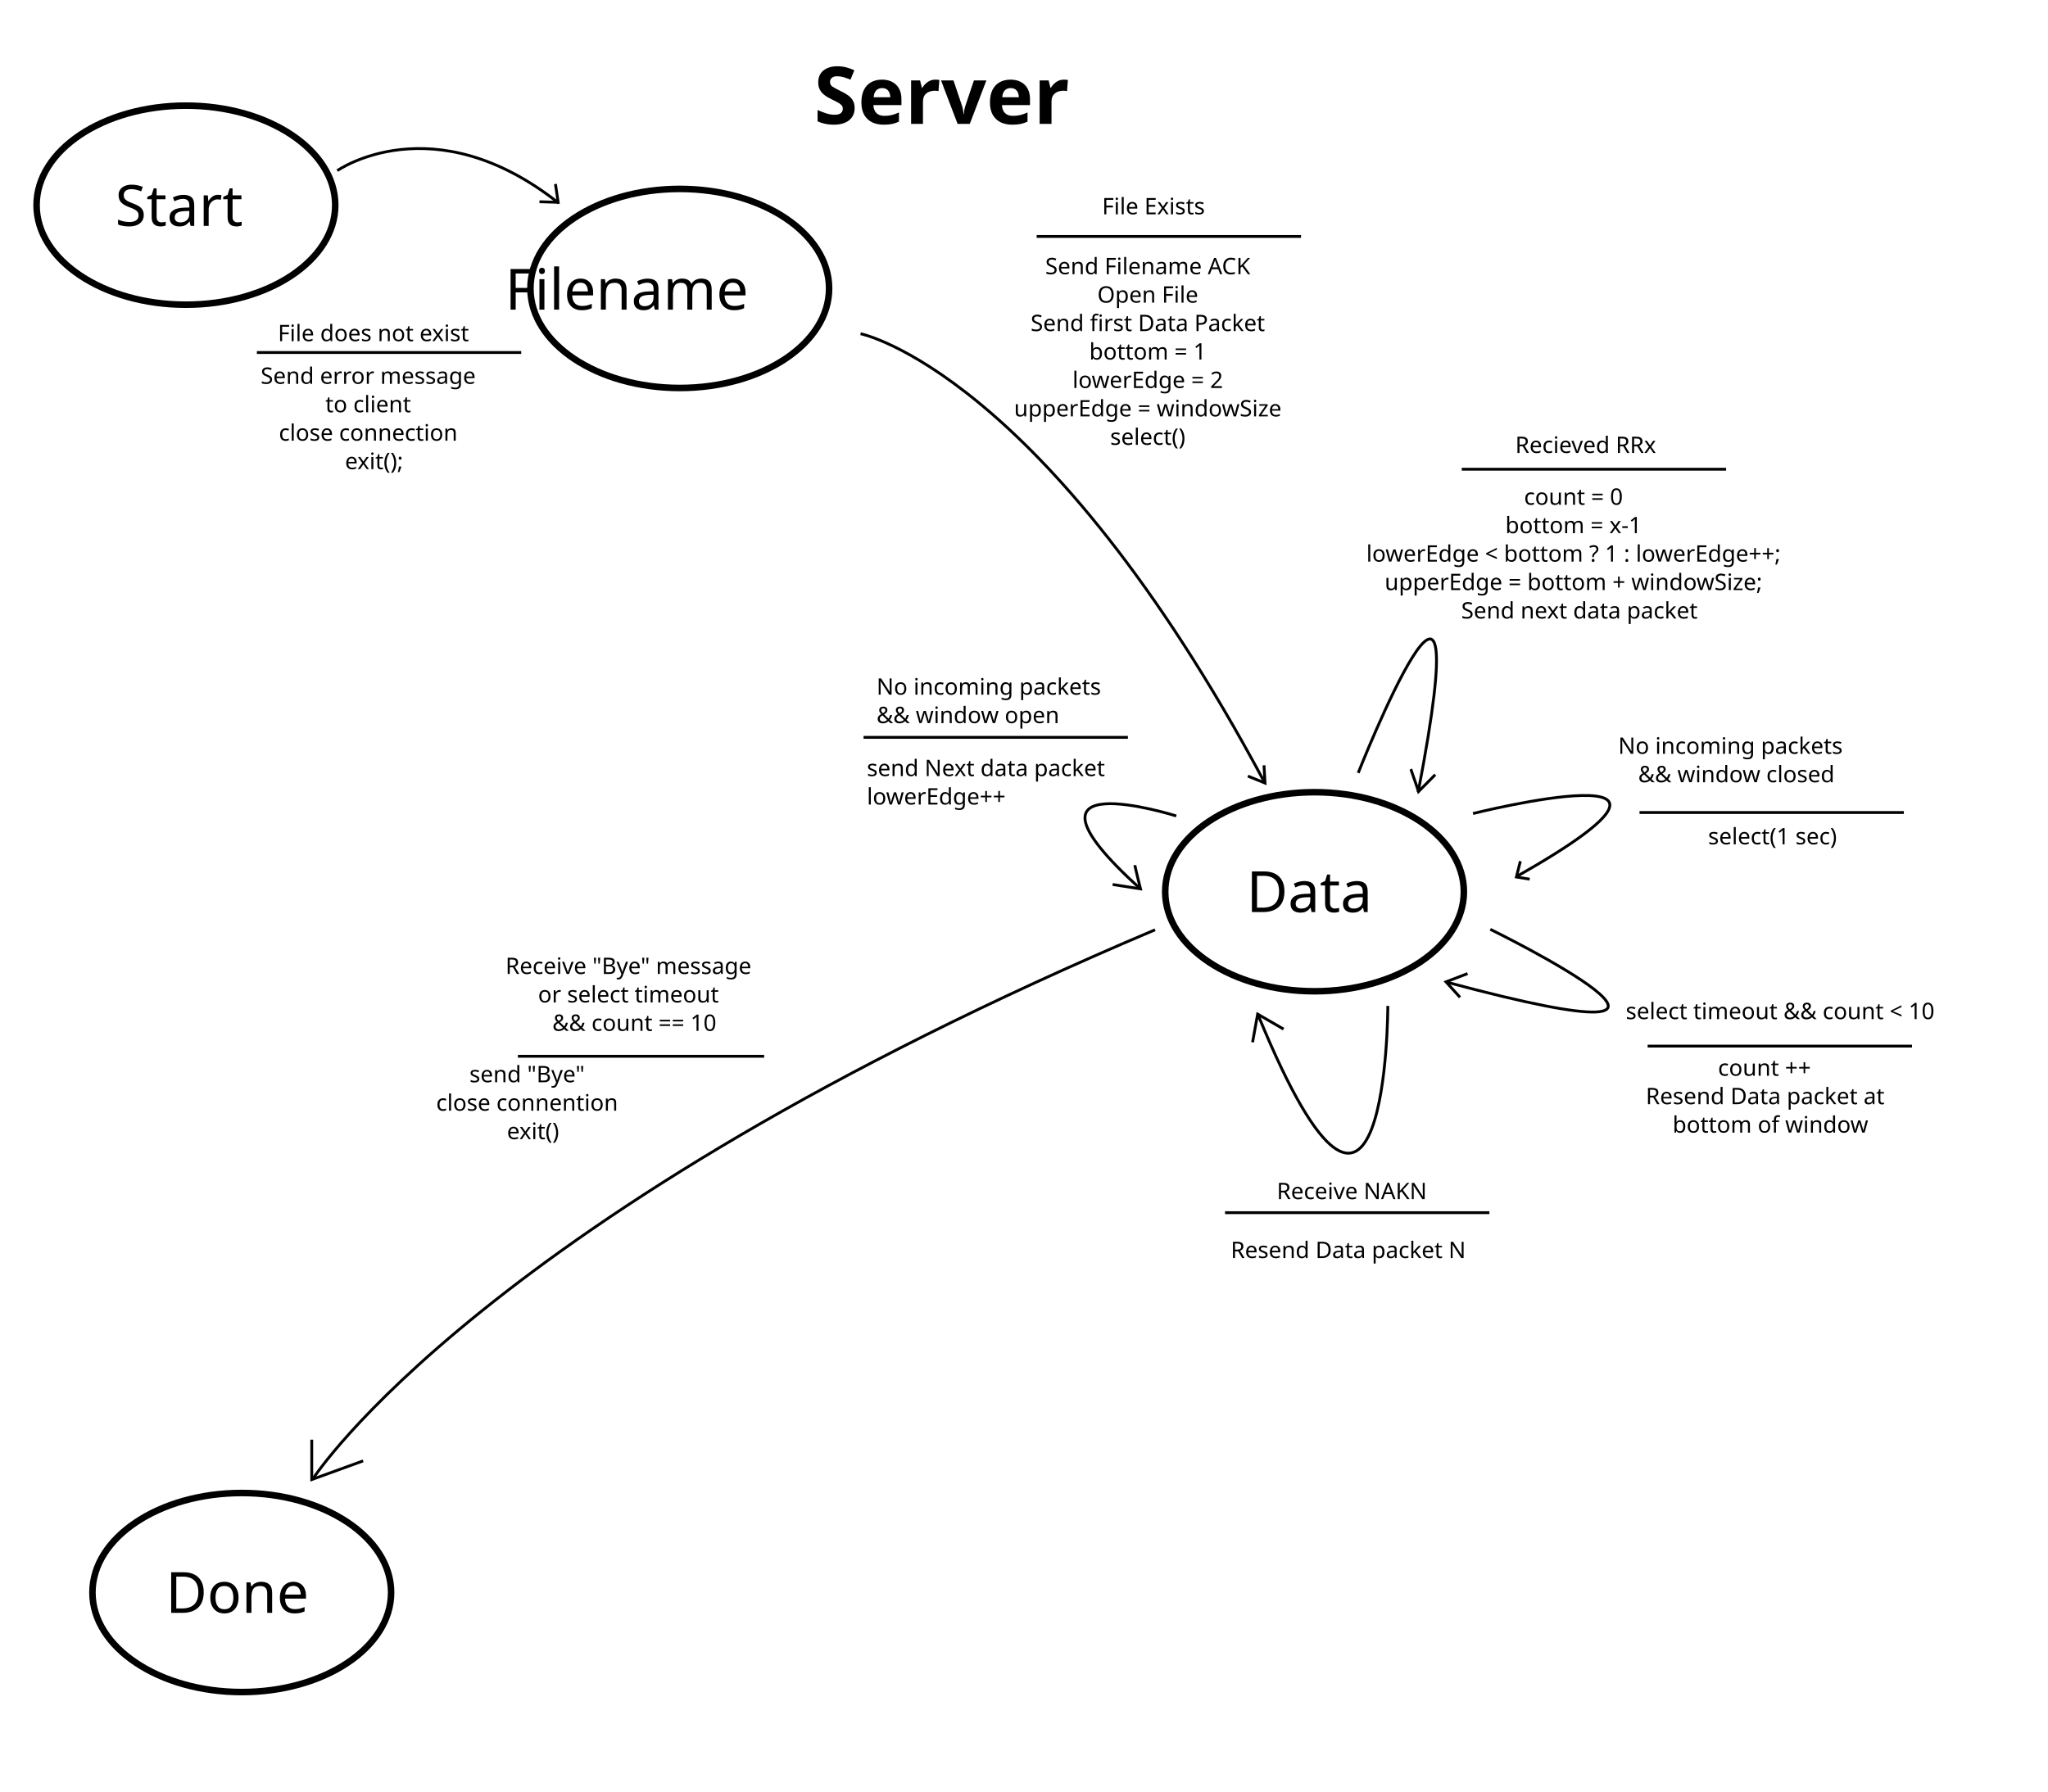
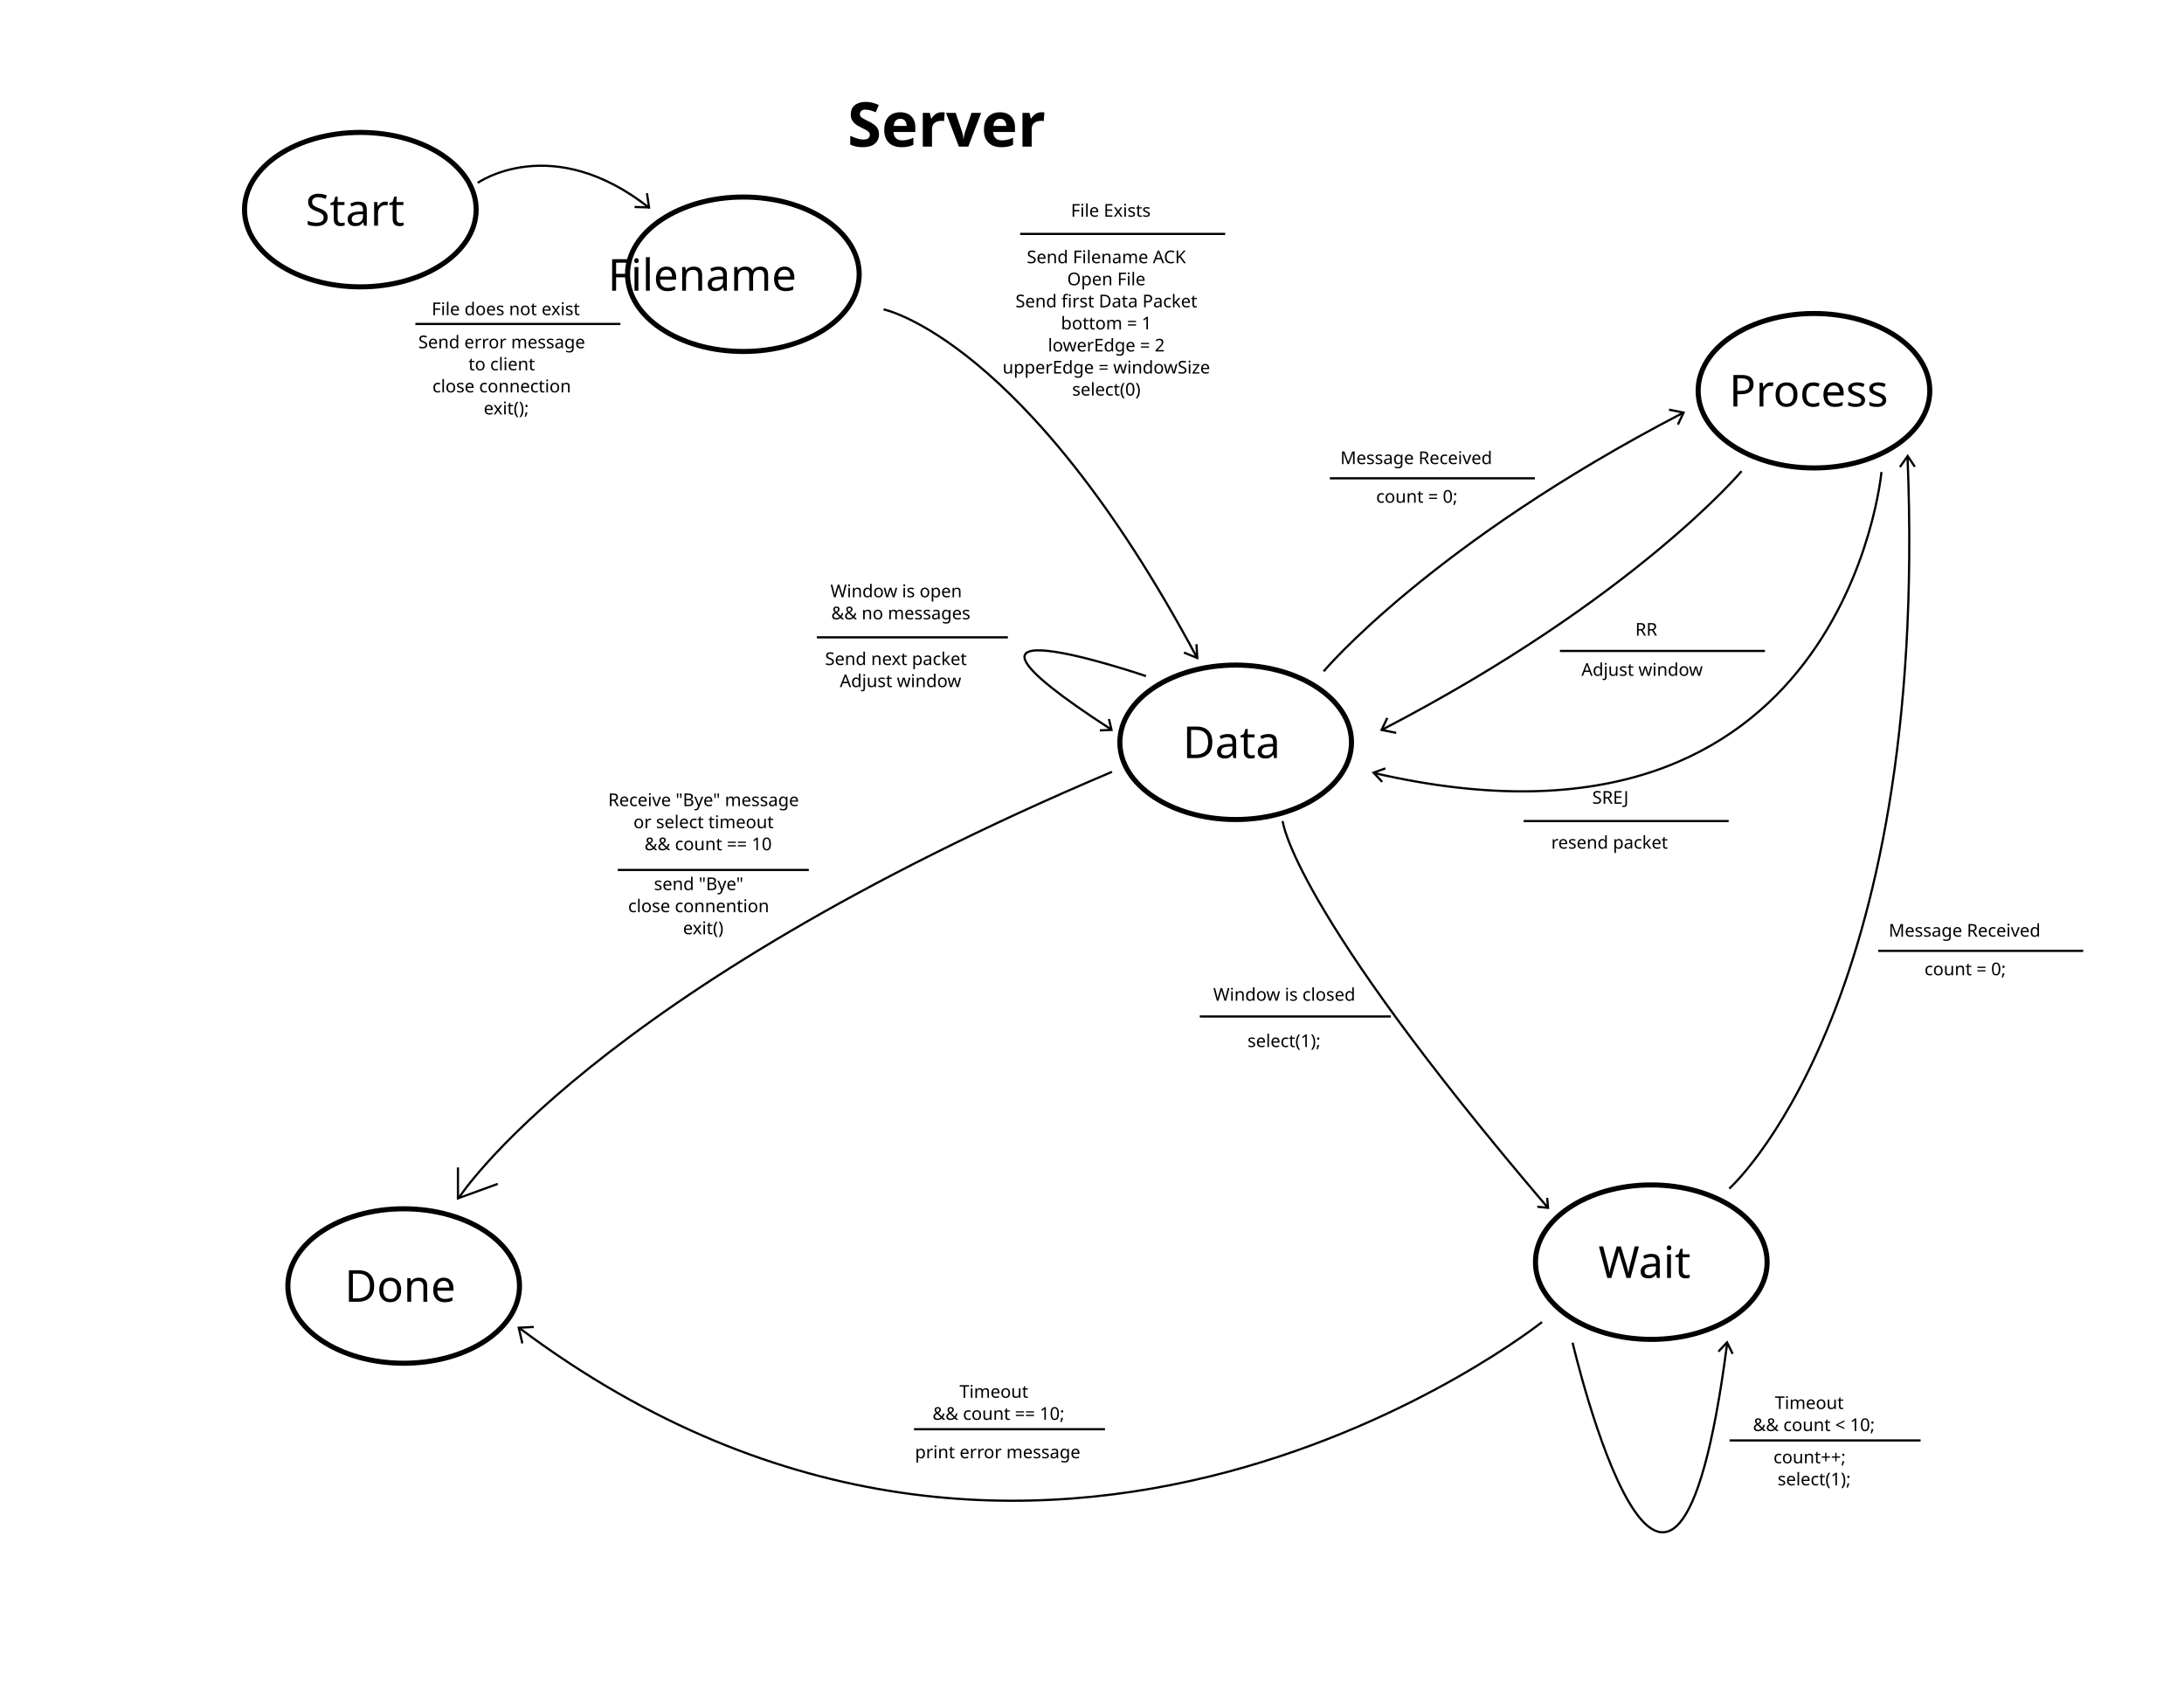
- <svg xmlns="http://www.w3.org/2000/svg" width="720" height="630" id="svg3450" version="1.1">
+ <svg xmlns="http://www.w3.org/2000/svg" width="990" height="765" id="svg3450" version="1.1">
  <defs id="defs3452" />
-   <g id="layer1" transform="translate(0,-422.362)">
-     <g id="g4341" transform="translate(-26.42857,11.42857)">
+   <g id="layer1" transform="translate(0,-287.362)">
+     <g id="g4341" transform="translate(71.55623,-100.6984)">
      <text id="text3458" y="490.357" x="66.918" style="font-size:20px;font-style:normal;font-weight:normal;line-height:125%;letter-spacing:0px;word-spacing:0px;fill:#000000;fill-opacity:1;stroke:none;font-family:Sans" xml:space="preserve">
        <tspan id="tspan3462" y="490.357" x="66.918">Start</tspan>
      </text>
      <path transform="translate(-30.71429,195.9334)" d="m 175,287.143 c 0,19.33 -23.505,35 -52.5,35 -28.995,0 -52.5,-15.67 -52.5,-35 0,-19.33 23.505,-35 52.5,-35 28.995,0 52.5,15.67 52.5,35 z" id="path4260" style="fill:none;stroke:#000000;stroke-width:2.3;stroke-miterlimit:4;stroke-opacity:1;stroke-dasharray:none;stroke-dashoffset:0" />
    </g>
-     <g id="g4331" transform="translate(-252.1429,-40.71429)">
+     <g id="g4331" transform="translate(-154.1581,-152.8412)">
      <text id="text3466" y="571.961" x="490.674" style="font-size:20px;font-style:normal;font-weight:normal;text-align:center;line-height:125%;letter-spacing:0px;word-spacing:0px;text-anchor:middle;fill:#000000;fill-opacity:1;stroke:none;font-family:Sans" xml:space="preserve">
        <tspan id="tspan3470" y="571.961" x="490.674">Filename</tspan>
      </text>
      <path transform="translate(368.6229,277.362)" d="m 175,287.143 c 0,19.33 -23.505,35 -52.5,35 -28.995,0 -52.5,-15.67 -52.5,-35 0,-19.33 23.505,-35 52.5,-35 28.995,0 52.5,15.67 52.5,35 z" id="path4260-1" style="fill:none;stroke:#000000;stroke-width:2.3;stroke-miterlimit:4;stroke-opacity:1;stroke-dasharray:none;stroke-dashoffset:0" />
    </g>
-     <g id="g4326" transform="translate(-59.28571,-61.42857)">
+     <g id="g4326" transform="translate(38.69908,-173.5555)">
      <text id="text3472" y="804.51" x="497.473" style="font-size:20px;font-style:normal;font-weight:normal;line-height:125%;letter-spacing:0px;word-spacing:0px;fill:#000000;fill-opacity:1;stroke:none;font-family:Sans" xml:space="preserve">
        <tspan y="804.51" x="497.473" id="tspan3474">Data</tspan>
      </text>
      <path transform="translate(398.9286,510.2192)" d="m 175,287.143 c 0,19.33 -23.505,35 -52.5,35 -28.995,0 -52.5,-15.67 -52.5,-35 0,-19.33 23.505,-35 52.5,-35 28.995,0 52.5,15.67 52.5,35 z" id="path4260-4" style="fill:none;stroke:#000000;stroke-width:2.3;stroke-miterlimit:4;stroke-opacity:1;stroke-dasharray:none;stroke-dashoffset:0" />
    </g>
-     <g id="g4316" transform="translate(-4.285712,-1.428572)">
+     <g id="g4316" transform="translate(93.69908,-113.5555)">
      <text id="text3486" y="990.939" x="62.528" style="font-size:20px;font-style:normal;font-weight:normal;line-height:125%;letter-spacing:0px;word-spacing:0px;fill:#000000;fill-opacity:1;stroke:none;font-family:Sans" xml:space="preserve">
        <tspan y="990.939" x="62.528" id="tspan3488">Done</tspan>
      </text>
      <path transform="translate(-33.21429,696.6477)" d="m 175,287.143 c 0,19.33 -23.505,35 -52.5,35 -28.995,0 -52.5,-15.67 -52.5,-35 0,-19.33 23.505,-35 52.5,-35 28.995,0 52.5,15.67 52.5,35 z" id="path4260-5" style="fill:none;stroke:#000000;stroke-width:2.3;stroke-miterlimit:4;stroke-opacity:1;stroke-dasharray:none;stroke-dashoffset:0" />
    </g>
    <text xml:space="preserve" style="font-size:11px;font-style:normal;font-weight:normal;line-height:125%;letter-spacing:0px;word-spacing:0px;fill:#000000;fill-opacity:1;stroke:none;font-family:Sans" x="312.143" y="120" id="text4346" transform="translate(0,422.362)">
      <tspan id="tspan4348" x="312.143" y="120" />
    </text>
-     <path style="fill:none;stroke:#000000;stroke-width:1px;stroke-linecap:butt;stroke-linejoin:miter;stroke-opacity:1" d="m 118.571,60 c 0,0 33.571,-23.571 77.857,11.429" id="path5277" transform="translate(0,422.362)" />
-     <path style="fill:none;stroke:#000000;stroke-width:1px;stroke-linecap:butt;stroke-linejoin:miter;stroke-opacity:1" d="m 195.275,64.693 0.947,6.44 -6.566,-0.189" id="path5279" transform="translate(0,422.362)" />
-     <text xml:space="preserve" style="font-size:8px;font-style:normal;font-weight:normal;text-align:center;line-height:125%;letter-spacing:0px;word-spacing:0px;text-anchor:middle;fill:#000000;fill-opacity:1;stroke:none;font-family:Sans" x="136.478" y="542.334" id="text5281">
-       <tspan id="tspan5283" x="136.478" y="542.334">File does not exist</tspan>
+     <path style="fill:none;stroke:#000000;stroke-width:1px;stroke-linecap:butt;stroke-linejoin:miter;stroke-opacity:1" d="m 216.556,370.235 c 0,0 33.571,-23.571 77.857,11.429" id="path5277" />
+     <path style="fill:none;stroke:#000000;stroke-width:1px;stroke-linecap:butt;stroke-linejoin:miter;stroke-opacity:1" d="m 293.26,374.928 0.947,6.44 -6.566,-0.189" id="path5279" />
+     <text xml:space="preserve" style="font-size:8px;font-style:normal;font-weight:normal;text-align:center;line-height:125%;letter-spacing:0px;word-spacing:0px;text-anchor:middle;fill:#000000;fill-opacity:1;stroke:none;font-family:Sans" x="234.463" y="430.207" id="text5281">
+       <tspan id="tspan5283" x="234.463" y="430.207">File does not exist</tspan>
    </text>
-     <text xml:space="preserve" style="font-size:8px;font-style:normal;font-weight:normal;text-align:center;line-height:125%;letter-spacing:0px;word-spacing:0px;text-anchor:middle;fill:#000000;fill-opacity:1;stroke:none;font-family:Sans" x="136.722" y="557.334" id="text5285">
-       <tspan id="tspan5287" x="136.722" y="557.334">Send error message</tspan>
-       <tspan x="136.722" y="567.334" id="tspan5289">to client</tspan>
-       <tspan x="136.722" y="577.334" id="tspan5293">close connection</tspan>
-       <tspan x="136.722" y="587.334" id="tspan5291">exit();</tspan>
+     <text xml:space="preserve" style="font-size:8px;font-style:normal;font-weight:normal;text-align:center;line-height:125%;letter-spacing:0px;word-spacing:0px;text-anchor:middle;fill:#000000;fill-opacity:1;stroke:none;font-family:Sans" x="234.707" y="445.207" id="text5285">
+       <tspan id="tspan5287" x="234.707" y="445.207">Send error message</tspan>
+       <tspan x="234.707" y="455.207" id="tspan5289">to client</tspan>
+       <tspan x="234.707" y="465.207" id="tspan5293">close connection</tspan>
+       <tspan x="234.707" y="475.207" id="tspan5291">exit();</tspan>
    </text>
-     <path style="fill:none;stroke:#000000;stroke-width:1px;stroke-linecap:butt;stroke-linejoin:miter;stroke-opacity:1" d="m 90.306,546.321 92.934,0" id="path5295" />
-     <text xml:space="preserve" style="font-size:8px;font-style:normal;font-weight:normal;text-align:center;line-height:125%;letter-spacing:0px;word-spacing:0px;text-anchor:middle;fill:#000000;fill-opacity:1;stroke:none;font-family:Sans" x="410.729" y="497.719" id="text5297">
-       <tspan id="tspan5299" x="410.729" y="497.719">File Exists</tspan>
+     <path style="fill:none;stroke:#000000;stroke-width:1px;stroke-linecap:butt;stroke-linejoin:miter;stroke-opacity:1" d="m 188.291,434.195 92.934,0" id="path5295" />
+     <text xml:space="preserve" style="font-size:8px;font-style:normal;font-weight:normal;text-align:center;line-height:125%;letter-spacing:0px;word-spacing:0px;text-anchor:middle;fill:#000000;fill-opacity:1;stroke:none;font-family:Sans" x="508.714" y="385.592" id="text5297">
+       <tspan id="tspan5299" x="508.714" y="385.592">File Exists</tspan>
    </text>
-     <text xml:space="preserve" style="font-size:8px;font-style:normal;font-weight:normal;text-align:center;line-height:125%;letter-spacing:0px;word-spacing:0px;text-anchor:middle;fill:#000000;fill-opacity:1;stroke:none;font-family:Sans" x="410.797" y="518.791" id="text5301">
-       <tspan id="tspan5303" x="410.797" y="518.791">Send Filename ACK</tspan>
-       <tspan x="410.797" y="528.791" id="tspan5525">Open File</tspan>
-       <tspan x="410.797" y="538.791" id="tspan5305">Send first Data Packet</tspan>
-       <tspan x="410.797" y="548.791" id="tspan5311">bottom = 1</tspan>
-       <tspan x="410.797" y="558.791" id="tspan5317">lowerEdge = 2</tspan>
-       <tspan x="410.797" y="568.791" id="tspan5313">upperEdge = windowSize</tspan>
-       <tspan x="410.797" y="578.791" id="tspan5323">select()</tspan>
-       <tspan x="410.797" y="588.791" id="tspan5315" />
+     <text xml:space="preserve" style="font-size:8px;font-style:normal;font-weight:normal;text-align:center;line-height:125%;letter-spacing:0px;word-spacing:0px;text-anchor:middle;fill:#000000;fill-opacity:1;stroke:none;font-family:Sans" x="508.782" y="406.664" id="text5301">
+       <tspan id="tspan5303" x="508.782" y="406.664">Send Filename ACK</tspan>
+       <tspan x="508.782" y="416.664" id="tspan5525">Open File</tspan>
+       <tspan x="508.782" y="426.664" id="tspan5305">Send first Data Packet</tspan>
+       <tspan x="508.782" y="436.664" id="tspan5311">bottom = 1</tspan>
+       <tspan x="508.782" y="446.664" id="tspan5317">lowerEdge = 2</tspan>
+       <tspan x="508.782" y="456.664" id="tspan5313">upperEdge = windowSize</tspan>
+       <tspan x="508.782" y="466.664" id="tspan5323">select(0)</tspan>
+       <tspan x="508.782" y="476.664" id="tspan5315" />
    </text>
    <text xml:space="preserve" style="font-size:8px;font-style:normal;font-weight:normal;line-height:125%;letter-spacing:0px;word-spacing:0px;fill:#000000;fill-opacity:1;stroke:none;font-family:Sans" x="561.071" y="63.929" id="text5307" transform="translate(0,422.362)">
      <tspan id="tspan5309" x="561.071" y="63.929" />
    </text>
    <text xml:space="preserve" style="font-size:8px;font-style:normal;font-weight:normal;line-height:125%;letter-spacing:0px;word-spacing:0px;fill:#000000;fill-opacity:1;stroke:none;font-family:Sans" x="581.786" y="65.357" id="text5319" transform="translate(0,422.362)">
      <tspan id="tspan5321" x="581.786" y="65.357" />
    </text>
-     <text xml:space="preserve" style="font-size:8px;font-style:normal;font-weight:normal;text-align:center;line-height:125%;letter-spacing:0px;word-spacing:0px;text-anchor:middle;fill:#000000;fill-opacity:1;stroke:none;font-family:Sans" x="560.463" y="599.862" id="text5325">
-       <tspan x="560.463" y="599.862" id="tspan5329">count = 0</tspan>
-       <tspan x="560.463" y="609.862" id="tspan5353">bottom = x-1</tspan>
-       <tspan x="560.463" y="619.862" id="tspan5333">lowerEdge &lt; bottom ? 1 : lowerEdge++;</tspan>
-       <tspan x="560.463" y="629.862" id="tspan5343">upperEdge = bottom + windowSize;</tspan>
-       <tspan x="560.463" y="639.862" id="tspan5345">Send next data packet</tspan>
+     <text xml:space="preserve" style="font-size:8px;font-style:normal;font-weight:normal;text-align:center;line-height:125%;letter-spacing:0px;word-spacing:0px;text-anchor:middle;fill:#000000;fill-opacity:1;stroke:none;font-family:Sans" x="326.196" y="652.735" id="text5403">
+       <tspan x="326.196" y="652.735" id="tspan5407">Receive "Bye" message</tspan>
+       <tspan x="326.196" y="662.735" id="tspan5545">or select timeout</tspan>
+       <tspan x="326.196" y="672.735" id="tspan5411">&amp;&amp; count == 10</tspan>
    </text>
-     <text xml:space="preserve" style="font-size:8px;font-style:normal;font-weight:normal;line-height:125%;letter-spacing:0px;word-spacing:0px;fill:#000000;fill-opacity:1;stroke:none;font-family:Sans" x="532.701" y="581.648" id="text5339">
-       <tspan id="tspan5341" x="532.701" y="581.648">Recieved RRx</tspan>
+     <text xml:space="preserve" style="font-size:8px;font-style:normal;font-weight:normal;text-align:center;line-height:125%;letter-spacing:0px;word-spacing:0px;text-anchor:middle;fill:#000000;fill-opacity:1;stroke:none;font-family:Sans" x="323.976" y="690.805" id="text5413">
+       <tspan id="tspan5415" x="323.976" y="690.805">send "Bye"</tspan>
+       <tspan x="323.976" y="700.805" id="tspan5782">close connention</tspan>
+       <tspan x="323.976" y="710.805" id="tspan5417">exit()</tspan>
    </text>
-     <text xml:space="preserve" style="font-size:8px;font-style:normal;font-weight:normal;line-height:125%;letter-spacing:0px;word-spacing:0px;fill:#000000;fill-opacity:1;stroke:none;font-family:Sans" x="571.552" y="780.737" id="text5347">
-       <tspan id="tspan5349" x="571.552" y="780.737">select timeout &amp;&amp; count &lt; 10</tspan>
+     <path style="fill:none;stroke:#000000;stroke-width:1px;stroke-linecap:butt;stroke-linejoin:miter;stroke-opacity:1" d="m 462.442,393.378 92.934,0" id="path5295-3" />
+     <path style="fill:none;stroke:#000000;stroke-width:1px;stroke-linecap:butt;stroke-linejoin:miter;stroke-opacity:1" d="m 280.054,681.664 86.575,0" id="path5295-93" />
+     <path style="fill:none;stroke:#000000;stroke-width:1px;stroke-linecap:butt;stroke-linejoin:miter;stroke-opacity:1" d="m 400.525,427.583 c 0,0 64.65,13.132 141.926,157.584" id="path5479" />
+     <path style="fill:none;stroke:#000000;stroke-width:1px;stroke-linecap:butt;stroke-linejoin:miter;stroke-opacity:1" d="m 542.36,579.342 0.357,6.25 -6.027,-2.455" id="path5481" />
+     <path style="fill:none;stroke:#000000;stroke-width:1px;stroke-linecap:butt;stroke-linejoin:miter;stroke-opacity:1" d="m 208.091,830.128 c 0,0 59.599,-92.934 295.975,-192.939" id="path5505" />
+     <path style="fill:none;stroke:#000000;stroke-width:1px;stroke-linecap:butt;stroke-linejoin:miter;stroke-opacity:1" d="m 207.586,816.491 0,14.016 18.056,-6.566" id="path5507" />
+     <text xml:space="preserve" style="font-size:28px;font-style:normal;font-weight:bold;text-align:center;line-height:125%;letter-spacing:0px;word-spacing:0px;text-anchor:middle;fill:#000000;fill-opacity:1;stroke:none;font-family:Sans;-inkscape-font-specification:Sans Bold" x="447.271" y="353.806" id="text5547">
+       <tspan id="tspan5549" x="447.271" y="353.806">Server</tspan>
    </text>
-     <text xml:space="preserve" style="font-size:8px;font-style:normal;font-weight:normal;text-align:center;line-height:125%;letter-spacing:0px;word-spacing:0px;text-anchor:middle;fill:#000000;fill-opacity:1;stroke:none;font-family:Sans" x="627.602" y="800.644" id="text5355">
-       <tspan id="tspan5357" x="627.602" y="800.644">count ++</tspan>
-       <tspan x="628.875" y="810.644" id="tspan5359">Resend Data packet at </tspan>
-       <tspan x="627.602" y="820.644" id="tspan5361">bottom of window</tspan>
+     <g id="g4326-5" transform="translate(300.8356,-332.9088)">
+       <text id="text3472-8" y="804.51" x="482.972" style="font-size:20px;font-style:normal;font-weight:normal;line-height:125%;letter-spacing:0px;word-spacing:0px;fill:#000000;fill-opacity:1;stroke:none;font-family:Sans" xml:space="preserve">
+         <tspan y="804.51" x="482.972" id="tspan3474-9">Process</tspan>
+       </text>
+       <path transform="translate(398.9286,510.2192)" d="m 175,287.143 c 0,19.33 -23.505,35 -52.5,35 -28.995,0 -52.5,-15.67 -52.5,-35 0,-19.33 23.505,-35 52.5,-35 28.995,0 52.5,15.67 52.5,35 z" id="path4260-4-0" style="fill:none;stroke:#000000;stroke-width:2.3;stroke-miterlimit:4;stroke-opacity:1;stroke-dasharray:none;stroke-dashoffset:0" />
+     </g>
+     <g id="g4326-1" transform="translate(227.0945,62.06086)">
+       <text id="text3472-0" y="804.51" x="497.473" style="font-size:20px;font-style:normal;font-weight:normal;line-height:125%;letter-spacing:0px;word-spacing:0px;fill:#000000;fill-opacity:1;stroke:none;font-family:Sans" xml:space="preserve">
+         <tspan y="804.51" x="497.473" id="tspan3474-0">Wait</tspan>
+       </text>
+       <path transform="translate(398.9286,510.2192)" d="m 175,287.143 c 0,19.33 -23.505,35 -52.5,35 -28.995,0 -52.5,-15.67 -52.5,-35 0,-19.33 23.505,-35 52.5,-35 28.995,0 52.5,15.67 52.5,35 z" id="path4260-4-5" style="fill:none;stroke:#000000;stroke-width:2.3;stroke-miterlimit:4;stroke-opacity:1;stroke-dasharray:none;stroke-dashoffset:0" />
+     </g>
+     <path style="fill:none;stroke:#000000;stroke-width:1px;stroke-linecap:butt;stroke-linejoin:miter;stroke-opacity:1" d="m 600,304.286 c 0,0 48.571,-57.857 162.857,-117.143" id="path3567" transform="translate(0,287.362)" />
+     <path style="fill:none;stroke:#000000;stroke-width:1px;stroke-linecap:butt;stroke-linejoin:miter;stroke-opacity:1" d="m 756.541,185.678 6.629,1.326 -2.589,5.43" id="path3569" transform="translate(0,287.362)" />
+     <g id="g3791">
+       <text id="text3593" y="575.472" x="753.542" style="font-size:8px;font-style:normal;font-weight:normal;text-align:center;line-height:125%;letter-spacing:0px;word-spacing:0px;text-anchor:middle;fill:#000000;fill-opacity:1;stroke:none;font-family:Sans" xml:space="preserve">
+         <tspan y="575.472" x="753.542" id="tspan4057">RR</tspan>
+       </text>
+       <text id="text3597" y="593.686" x="753.71" style="font-size:8px;font-style:normal;font-weight:normal;text-align:center;line-height:125%;letter-spacing:0px;word-spacing:0px;text-anchor:middle;fill:#000000;fill-opacity:1;stroke:none;font-family:Sans" xml:space="preserve">
+         <tspan id="tspan3601" y="593.686" x="753.71">Adjust window</tspan>
+         <tspan id="tspan3603" y="603.686" x="753.71" />
+       </text>
+       <path id="path5295-3-6" d="m 707.104,582.4 92.934,0" style="fill:none;stroke:#000000;stroke-width:1px;stroke-linecap:butt;stroke-linejoin:miter;stroke-opacity:1" />
+     </g>
+     <path style="fill:none;stroke:#000000;stroke-width:1px;stroke-linecap:butt;stroke-linejoin:miter;stroke-opacity:1" d="m 789.442,500.915 c 0,0 -48.571,57.857 -162.857,117.143" id="path3567-7" />
+     <path style="fill:none;stroke:#000000;stroke-width:1px;stroke-linecap:butt;stroke-linejoin:miter;stroke-opacity:1" d="m 632.901,619.523 -6.629,-1.326 2.589,-5.43" id="path3569-7" />
+     <g id="g3784" transform="translate(6.428571,12.14286)">
+       <text id="text3571" y="485.576" x="642.828" style="font-size:8px;font-style:normal;font-weight:normal;text-align:center;line-height:125%;letter-spacing:0px;word-spacing:0px;text-anchor:middle;fill:#000000;fill-opacity:1;stroke:none;font-family:Sans" xml:space="preserve">
+         <tspan y="485.576" x="642.828" id="tspan3573">Message Received</tspan>
+       </text>
+       <path id="path5295-3-5" d="m 596.39,492.005 92.934,0" style="fill:none;stroke:#000000;stroke-width:1px;stroke-linecap:butt;stroke-linejoin:miter;stroke-opacity:1" />
+       <text id="text3750" y="503.076" x="643.107" style="font-size:8px;font-style:normal;font-weight:normal;text-align:center;line-height:125%;letter-spacing:0px;word-spacing:0px;text-anchor:middle;fill:#000000;fill-opacity:1;stroke:none;font-family:Sans" xml:space="preserve">
+         <tspan y="503.076" x="643.107" id="tspan3752">count = 0;</tspan>
+       </text>
+     </g>
+     <flowRoot xml:space="preserve" id="flowRoot3754" style="fill:black;stroke:none;stroke-opacity:1;stroke-width:1px;stroke-linejoin:miter;stroke-linecap:butt;fill-opacity:1;font-family:Sans;font-style:normal;font-weight:normal;font-size:8px;line-height:125%;letter-spacing:0px;word-spacing:0px;text-anchor:middle;text-align:center">
+       <flowRegion id="flowRegion3756">
+         <rect id="rect3758" width="106.071" height="38.929" x="584.643" y="186.786" />
+       </flowRegion>
+       <flowPara id="flowPara3760" />
+     </flowRoot>
+     <g id="g3799">
+       <text id="text3736" y="651.648" x="737.272" style="font-size:8px;font-style:normal;font-weight:normal;text-align:center;line-height:125%;letter-spacing:0px;word-spacing:0px;text-anchor:middle;fill:#000000;fill-opacity:1;stroke:none;font-family:Sans" xml:space="preserve">
+         <tspan y="651.648" x="737.272" id="tspan3738">SREJ</tspan>
+       </text>
+       <text id="text3740" y="672.005" x="736.877" style="font-size:8px;font-style:normal;font-weight:normal;text-align:center;line-height:125%;letter-spacing:0px;word-spacing:0px;text-anchor:middle;fill:#000000;fill-opacity:1;stroke:none;font-family:Sans" xml:space="preserve">
+         <tspan id="tspan3744" y="672.005" x="736.877">resend packet</tspan>
+       </text>
+       <path id="path5295-3-6-8" d="m 690.676,659.505 92.934,0" style="fill:none;stroke:#000000;stroke-width:1px;stroke-linecap:butt;stroke-linejoin:miter;stroke-opacity:1" />
+     </g>
+     <path style="fill:none;stroke:#000000;stroke-width:1px;stroke-linecap:butt;stroke-linejoin:miter;stroke-opacity:1" d="m 852.857,213.929 c 0,0 -16.786,185.714 -230,136.429" id="path3780" transform="translate(0,287.362)" />
+     <path style="fill:none;stroke:#000000;stroke-width:1px;stroke-linecap:butt;stroke-linejoin:miter;stroke-opacity:1" d="m 627.999,348.249 -5.366,1.957 3.914,4.167" id="path3782" transform="translate(0,287.362)" />
+     <path style="fill:none;stroke:#000000;stroke-width:1px;stroke-linecap:butt;stroke-linejoin:miter;stroke-opacity:1" d="m 581.429,372.143 c 0,0 3.571,38.571 120,175" id="path3806" transform="translate(0,287.362)" />
+     <path style="fill:none;stroke:#000000;stroke-width:1px;stroke-linecap:butt;stroke-linejoin:miter;stroke-opacity:1" d="m 701.33,542.924 0.379,4.514 -4.861,-0.505" id="path3808" transform="translate(0,287.362)" />
+     <text xml:space="preserve" style="font-size:8px;font-style:normal;font-weight:normal;text-align:center;line-height:125%;letter-spacing:0px;word-spacing:0px;text-anchor:middle;fill:#000000;fill-opacity:1;stroke:none;font-family:Sans" x="587.373" y="740.933" id="text3810">
+       <tspan x="587.373" y="740.933" id="tspan3814">Window is closed</tspan>
    </text>
-     <text xml:space="preserve" style="font-size:8px;font-style:normal;font-weight:normal;line-height:125%;letter-spacing:0px;word-spacing:0px;fill:#000000;fill-opacity:1;stroke:none;font-family:Sans" x="448.862" y="844.035" id="text5363">
-       <tspan x="448.862" y="844.035" id="tspan5369">Receive NAKN</tspan>
+     <text xml:space="preserve" style="font-size:8px;font-style:normal;font-weight:normal;text-align:center;line-height:125%;letter-spacing:0px;word-spacing:0px;text-anchor:middle;fill:#000000;fill-opacity:1;stroke:none;font-family:Sans" x="587.272" y="761.933" id="text3818">
+       <tspan id="tspan3820" x="587.272" y="761.933">select(1);</tspan>
    </text>
-     <text xml:space="preserve" style="font-size:8px;font-style:normal;font-weight:normal;line-height:125%;letter-spacing:0px;word-spacing:0px;fill:#000000;fill-opacity:1;stroke:none;font-family:Sans" x="432.682" y="864.743" id="text5375">
-       <tspan id="tspan5377" x="432.682" y="864.743">Resend Data packet N</tspan>
-       <tspan x="432.682" y="874.743" id="tspan5379" />
+     <path style="fill:none;stroke:#000000;stroke-width:1px;stroke-linecap:butt;stroke-linejoin:miter;stroke-opacity:1" d="m 543.855,748.076 86.575,0" id="path5295-93-6" />
+     <path style="fill:none;stroke:#000000;stroke-width:1px;stroke-linecap:butt;stroke-linejoin:miter;stroke-opacity:1" d="m 783.878,538.726 c 0,0 90.914,-80.812 80.812,-331.33" id="path3888" transform="translate(0,287.362)" />
+     <path style="fill:none;stroke:#000000;stroke-width:1px;stroke-linecap:butt;stroke-linejoin:miter;stroke-opacity:1" d="m 861.218,211.689 3.536,-4.988 3.22,4.861" id="path3890" transform="translate(0,287.362)" />
+     <text xml:space="preserve" style="font-size:8px;font-style:normal;font-weight:normal;text-align:center;line-height:125%;letter-spacing:0px;word-spacing:0px;text-anchor:middle;fill:#000000;fill-opacity:1;stroke:none;font-family:Sans" x="860" y="435.714" id="text3892" transform="translate(0,287.362)">
+       <tspan id="tspan3894" x="860" y="435.714" />
    </text>
-     <text xml:space="preserve" style="font-size:8px;font-style:normal;font-weight:normal;line-height:125%;letter-spacing:0px;word-spacing:0px;fill:#000000;fill-opacity:1;stroke:none;font-family:Sans" x="308.149" y="666.64" id="text5381">
-       <tspan id="tspan5383" x="308.149" y="666.64">No incoming packets</tspan>
-       <tspan x="308.149" y="676.64" id="tspan5389">&amp;&amp; window open</tspan>
+     <g id="g3784-5" transform="translate(255,226.3242)">
+       <text id="text3571-2" y="485.576" x="642.828" style="font-size:8px;font-style:normal;font-weight:normal;text-align:center;line-height:125%;letter-spacing:0px;word-spacing:0px;text-anchor:middle;fill:#000000;fill-opacity:1;stroke:none;font-family:Sans" xml:space="preserve">
+         <tspan y="485.576" x="642.828" id="tspan3573-7">Message Received</tspan>
+       </text>
+       <path id="path5295-3-5-0" d="m 596.39,492.005 92.934,0" style="fill:none;stroke:#000000;stroke-width:1px;stroke-linecap:butt;stroke-linejoin:miter;stroke-opacity:1" />
+       <text id="text3750-2" y="503.076" x="643.107" style="font-size:8px;font-style:normal;font-weight:normal;text-align:center;line-height:125%;letter-spacing:0px;word-spacing:0px;text-anchor:middle;fill:#000000;fill-opacity:1;stroke:none;font-family:Sans" xml:space="preserve">
+         <tspan y="503.076" x="643.107" id="tspan3752-7">count = 0;</tspan>
+       </text>
+     </g>
+     <path style="fill:none;stroke:#000000;stroke-width:1px;stroke-linecap:butt;stroke-linejoin:miter;stroke-opacity:1" d="m 712.857,608.571 c 0,0 45,192.857 70,0.714" id="path3929" transform="translate(0,287.362)" />
+     <path style="fill:none;stroke:#000000;stroke-width:1px;stroke-linecap:butt;stroke-linejoin:miter;stroke-opacity:1" d="m 778.954,612.593 3.914,-4.167 2.525,5.177" id="path3931" transform="translate(0,287.362)" />
+     <text xml:space="preserve" style="font-size:8px;font-style:normal;font-weight:normal;text-align:center;line-height:125%;letter-spacing:0px;word-spacing:0px;text-anchor:middle;fill:#000000;fill-opacity:1;stroke:none;font-family:Sans" x="827.424" y="925.985" id="text3933">
+       <tspan id="tspan3935" x="827.424" y="925.985">Timeout</tspan>
+       <tspan x="827.424" y="935.985" id="tspan3977">&amp;&amp; count &lt; 10;</tspan>
    </text>
-     <text xml:space="preserve" style="font-size:8px;font-style:normal;font-weight:normal;line-height:125%;letter-spacing:0px;word-spacing:0px;fill:#000000;fill-opacity:1;stroke:none;font-family:Sans" x="304.756" y="695.266" id="text5385">
-       <tspan id="tspan5387" x="304.756" y="695.266">send Next data packet</tspan>
-       <tspan x="304.756" y="705.266" id="tspan5391">lowerEdge++</tspan>
+     <text xml:space="preserve" style="font-size:8px;font-style:normal;font-weight:normal;text-align:center;line-height:125%;letter-spacing:0px;word-spacing:0px;text-anchor:middle;fill:#000000;fill-opacity:1;stroke:none;font-family:Sans" x="827.565" y="950.589" id="text3937">
+       <tspan id="tspan3939" x="827.565" y="950.589">count++;</tspan>
+       <tspan x="827.565" y="960.589" id="tspan3941">select(1);</tspan>
    </text>
-     <text xml:space="preserve" style="font-size:8px;font-style:normal;font-weight:normal;text-align:center;line-height:125%;letter-spacing:0px;word-spacing:0px;text-anchor:middle;fill:#000000;fill-opacity:1;stroke:none;font-family:Sans" x="615.638" y="687.443" id="text5393">
-       <tspan id="tspan5395" x="615.638" y="687.443">No incoming packets</tspan>
-       <tspan x="615.638" y="697.443" id="tspan5397">&amp;&amp; window closed</tspan>
+     <path style="fill:none;stroke:#000000;stroke-width:1px;stroke-linecap:butt;stroke-linejoin:miter;stroke-opacity:1" d="m 784.027,940.235 86.575,0" id="path5295-93-6-2" />
+     <text xml:space="preserve" style="font-size:8px;font-style:normal;font-weight:normal;text-align:center;line-height:125%;letter-spacing:0px;word-spacing:0px;text-anchor:middle;fill:#000000;fill-opacity:1;stroke:none;font-family:Sans" x="457.818" y="920.899" id="text3933-1">
+       <tspan id="tspan3935-4" x="457.818" y="920.899">Timeout</tspan>
+       <tspan x="457.818" y="930.899" id="tspan3977-8">&amp;&amp; count == 10;</tspan>
    </text>
-     <text xml:space="preserve" style="font-size:8px;font-style:normal;font-weight:normal;line-height:125%;letter-spacing:0px;word-spacing:0px;fill:#000000;fill-opacity:1;stroke:none;font-family:Sans" x="600.492" y="719.263" id="text5399">
-       <tspan id="tspan5401" x="600.492" y="719.263">select(1 sec)</tspan>
+     <path style="fill:none;stroke:#000000;stroke-width:1px;stroke-linecap:butt;stroke-linejoin:miter;stroke-opacity:1" d="m 414.312,935.149 86.575,0" id="path5295-93-6-2-1" />
+     <path style="fill:none;stroke:#000000;stroke-width:1px;stroke-linecap:butt;stroke-linejoin:miter;stroke-opacity:1" d="m 698.985,886.575 c 0,0 -226.107,180.199 -463.155,3.012" id="path4015" />
+     <text xml:space="preserve" style="font-size:8px;font-style:normal;font-weight:normal;text-align:center;line-height:125%;letter-spacing:0px;word-spacing:0px;text-anchor:middle;fill:#000000;fill-opacity:1;stroke:none;font-family:Sans" x="457.449" y="948.316" id="text4017">
+       <tspan id="tspan4019" x="457.449" y="948.316">print error message</tspan>
    </text>
-     <text xml:space="preserve" style="font-size:8px;font-style:normal;font-weight:normal;text-align:center;line-height:125%;letter-spacing:0px;word-spacing:0px;text-anchor:middle;fill:#000000;fill-opacity:1;stroke:none;font-family:Sans" x="228.212" y="764.862" id="text5403">
-       <tspan x="228.212" y="764.862" id="tspan5407">Receive "Bye" message</tspan>
-       <tspan x="228.212" y="774.862" id="tspan5545">or select timeout</tspan>
-       <tspan x="228.212" y="784.862" id="tspan5411">&amp;&amp; count == 10</tspan>
+     <path style="fill:none;stroke:#000000;stroke-width:1px;stroke-linecap:butt;stroke-linejoin:miter;stroke-opacity:1" d="m 241.964,601.429 -6.83,0.357 1.652,7.098" id="path4021" transform="translate(0,287.362)" />
+     <text xml:space="preserve" style="font-size:8px;font-style:normal;font-weight:normal;text-align:center;line-height:125%;letter-spacing:0px;word-spacing:0px;text-anchor:middle;fill:#000000;fill-opacity:1;stroke:none;font-family:Sans" x="413.517" y="558.076" id="text4023">
+       <tspan id="tspan4025" x="413.517" y="558.076">Window is open</tspan>
+       <tspan x="413.517" y="568.076" id="tspan4027">&amp;&amp; no messages</tspan>
    </text>
-     <text xml:space="preserve" style="font-size:8px;font-style:normal;font-weight:normal;line-height:125%;letter-spacing:0px;word-spacing:0px;fill:#000000;fill-opacity:1;stroke:none;font-family:Sans;text-anchor:middle;text-align:center" x="225.991" y="802.932" id="text5413">
-       <tspan id="tspan5415" x="192.583" y="802.932">send "Bye"</tspan>
-       <tspan x="192.583" y="812.932" id="tspan5782">close connention</tspan>
-       <tspan x="192.583" y="822.932" id="tspan5417">exit()</tspan>
+     <text xml:space="preserve" style="font-size:8px;font-style:normal;font-weight:normal;text-align:center;line-height:125%;letter-spacing:0px;word-spacing:0px;text-anchor:middle;fill:#000000;fill-opacity:1;stroke:none;font-family:Sans" x="413.405" y="588.791" id="text4029">
+       <tspan id="tspan4031" x="413.405" y="588.791">Send next packet</tspan>
+       <tspan x="413.405" y="598.791" id="tspan4033">Adjust window</tspan>
    </text>
-     <path style="fill:none;stroke:#000000;stroke-width:1px;stroke-linecap:butt;stroke-linejoin:miter;stroke-opacity:1" d="m 303.596,681.648 92.934,0" id="path5295-9" />
-     <path style="fill:none;stroke:#000000;stroke-width:1px;stroke-linecap:butt;stroke-linejoin:miter;stroke-opacity:1" d="m 364.457,505.505 92.934,0" id="path5295-3" />
-     <path style="fill:none;stroke:#000000;stroke-width:1px;stroke-linecap:butt;stroke-linejoin:miter;stroke-opacity:1" d="m 513.902,587.362 92.934,0" id="path5295-0" />
-     <path style="fill:none;stroke:#000000;stroke-width:1px;stroke-linecap:butt;stroke-linejoin:miter;stroke-opacity:1" d="m 579.247,790.219 92.934,0" id="path5295-6" />
-     <path style="fill:none;stroke:#000000;stroke-width:1px;stroke-linecap:butt;stroke-linejoin:miter;stroke-opacity:1" d="m 576.39,708.076 92.934,0" id="path5295-08" />
-     <path style="fill:none;stroke:#000000;stroke-width:1px;stroke-linecap:butt;stroke-linejoin:miter;stroke-opacity:1" d="m 430.676,848.791 92.934,0" id="path5295-37" />
-     <path style="fill:none;stroke:#000000;stroke-width:1px;stroke-linecap:butt;stroke-linejoin:miter;stroke-opacity:1" d="m 182.07,793.791 86.575,0" id="path5295-93" />
-     <path style="fill:none;stroke:#000000;stroke-width:1px;stroke-linecap:butt;stroke-linejoin:miter;stroke-opacity:1" d="m 302.541,117.348 c 0,0 64.65,13.132 141.926,157.584" id="path5479" transform="translate(0,422.362)" />
-     <path style="fill:none;stroke:#000000;stroke-width:1px;stroke-linecap:butt;stroke-linejoin:miter;stroke-opacity:1" d="m 444.375,269.107 0.357,6.25 -6.027,-2.455" id="path5481" transform="translate(0,422.362)" />
-     <path style="fill:none;stroke:#000000;stroke-width:1px;stroke-linecap:butt;stroke-linejoin:miter;stroke-opacity:1" d="m 477.5,271.786 c 0,0 43.571,-110.357 21.071,6.786" id="path5483" transform="translate(0,422.362)" />
-     <path style="fill:none;stroke:#000000;stroke-width:1px;stroke-linecap:butt;stroke-linejoin:miter;stroke-opacity:1" d="m 517.857,286.071 c 0,0 97.143,-24.286 15.357,22.143" id="path5485" transform="translate(0,422.362)" />
-     <path style="fill:none;stroke:#000000;stroke-width:1px;stroke-linecap:butt;stroke-linejoin:miter;stroke-opacity:1" d="m 523.929,326.786 c 0,0 102.857,50.357 -15.357,18.571" id="path5487" transform="translate(0,422.362)" />
-     <path style="fill:none;stroke:#000000;stroke-width:1px;stroke-linecap:butt;stroke-linejoin:miter;stroke-opacity:1" d="m 495.985,270.449 c 0.126,0.253 2.715,7.892 2.715,7.892 l 5.872,-5.935" id="path5489" transform="translate(0,422.362)" />
-     <path style="fill:none;stroke:#000000;stroke-width:1px;stroke-linecap:butt;stroke-linejoin:miter;stroke-opacity:1" d="m 534.497,302.837 -1.389,5.556 4.672,0.758" id="path5491" transform="translate(0,422.362)" />
-     <path style="fill:none;stroke:#000000;stroke-width:1px;stroke-linecap:butt;stroke-linejoin:miter;stroke-opacity:1" d="m 515.935,764.721 -7.576,2.904 4.924,5.43" id="path5493" />
-     <path style="fill:none;stroke:#000000;stroke-width:1px;stroke-linecap:butt;stroke-linejoin:miter;stroke-opacity:1" d="m 487.904,353.723 c 0,0 0,114.147 -45.457,3.536" id="path5495" transform="translate(0,422.362)" />
-     <path style="fill:none;stroke:#000000;stroke-width:1px;stroke-linecap:butt;stroke-linejoin:miter;stroke-opacity:1" d="m 440.357,366.518 1.786,-9.911 9.107,5.268" id="path5497" transform="translate(0,422.362)" />
-     <path style="fill:none;stroke:#000000;stroke-width:1px;stroke-linecap:butt;stroke-linejoin:miter;stroke-opacity:1" d="m 413.531,286.927 c 0,0 -62.756,-19.824 -12.753,25.506" id="path5499" transform="translate(0,422.362)" />
-     <path style="fill:none;stroke:#000000;stroke-width:1px;stroke-linecap:butt;stroke-linejoin:miter;stroke-opacity:1" d="m 398.996,304.219 c 0,0.603 1.964,8.348 1.964,8.348 l -9.799,-1.54" id="path5501" transform="translate(0,422.362)" />
-     <path style="fill:none;stroke:#000000;stroke-width:1px;stroke-linecap:butt;stroke-linejoin:miter;stroke-opacity:1" d="m 110.107,519.893 c 0,0 59.599,-92.934 295.975,-192.939" id="path5505" transform="translate(0,422.362)" />
-     <path style="fill:none;stroke:#000000;stroke-width:1px;stroke-linecap:butt;stroke-linejoin:miter;stroke-opacity:1" d="m 109.602,506.256 0,14.016 18.056,-6.566" id="path5507" transform="translate(0,422.362)" />
-     <text xml:space="preserve" style="font-size:28px;font-style:normal;font-weight:bold;text-align:center;line-height:125%;letter-spacing:0px;word-spacing:0px;text-anchor:middle;fill:#000000;fill-opacity:1;stroke:none;font-family:Sans;-inkscape-font-specification:Sans Bold" x="349.286" y="465.933" id="text5547">
-       <tspan id="tspan5549" x="349.286" y="465.933">Server</tspan>
-     </text>
+     <path style="fill:none;stroke:#000000;stroke-width:1px;stroke-linecap:butt;stroke-linejoin:miter;stroke-opacity:1" d="m 370.284,576.226 86.575,0" id="path5295-93-3" />
+     <path style="fill:none;stroke:#000000;stroke-width:1px;stroke-linecap:butt;stroke-linejoin:miter;stroke-opacity:1" d="m 519.464,306.429 c 0,0 -112.5,-38.393 -15.893,24.107" id="path4053" transform="translate(0,287.362)" />
+     <path style="fill:none;stroke:#000000;stroke-width:1px;stroke-linecap:butt;stroke-linejoin:miter;stroke-opacity:1" d="m 502.677,325.899 1.168,4.925 -5.303,0.221" id="path4055" transform="translate(0,287.362)" />
  </g>
</svg>
